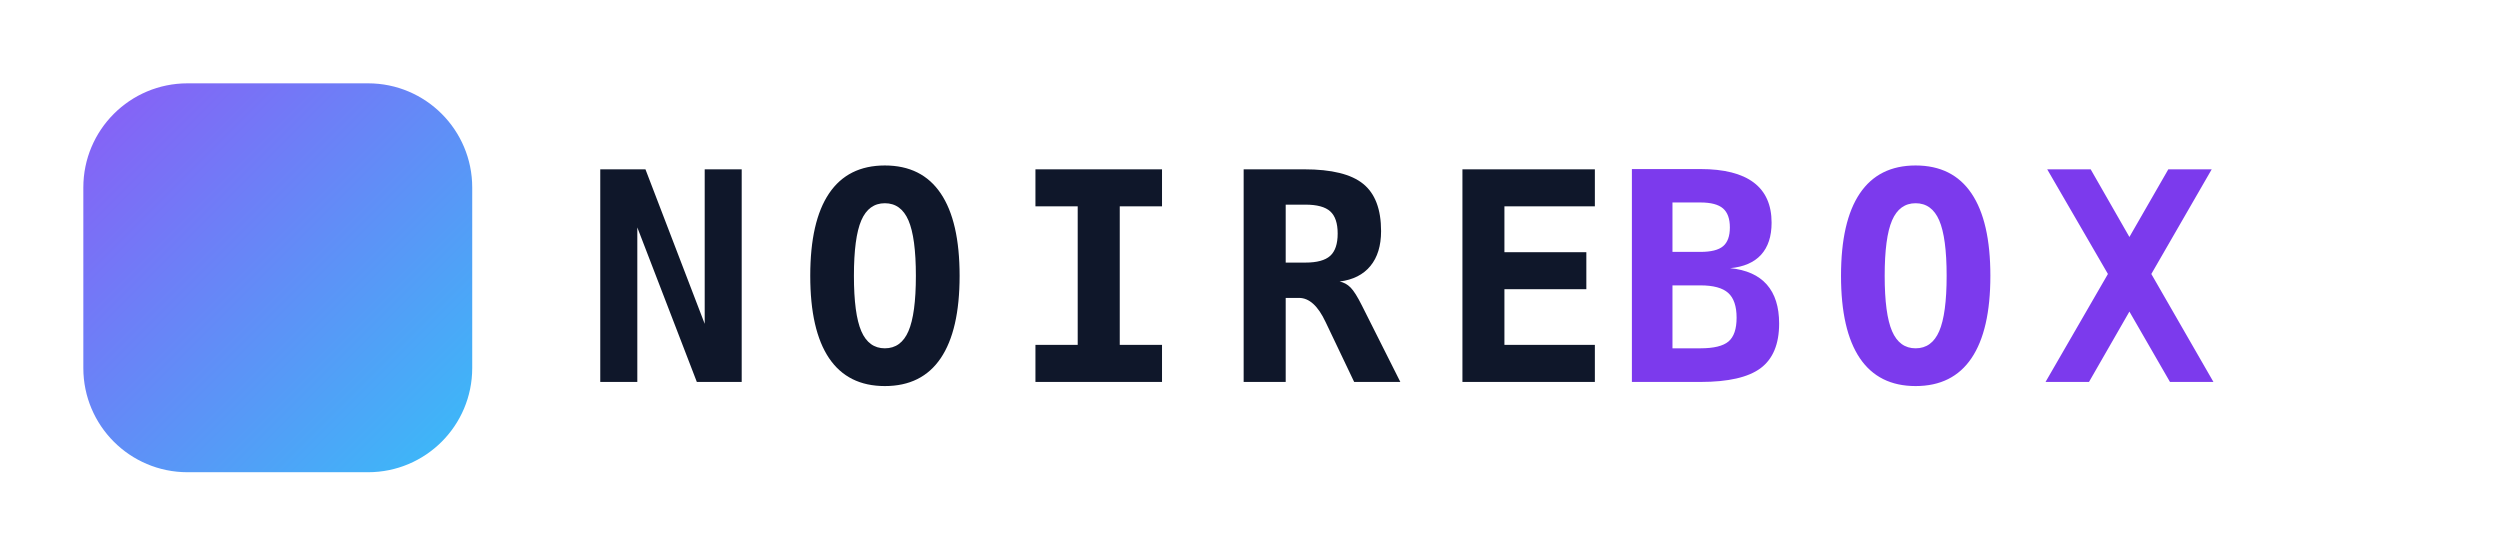
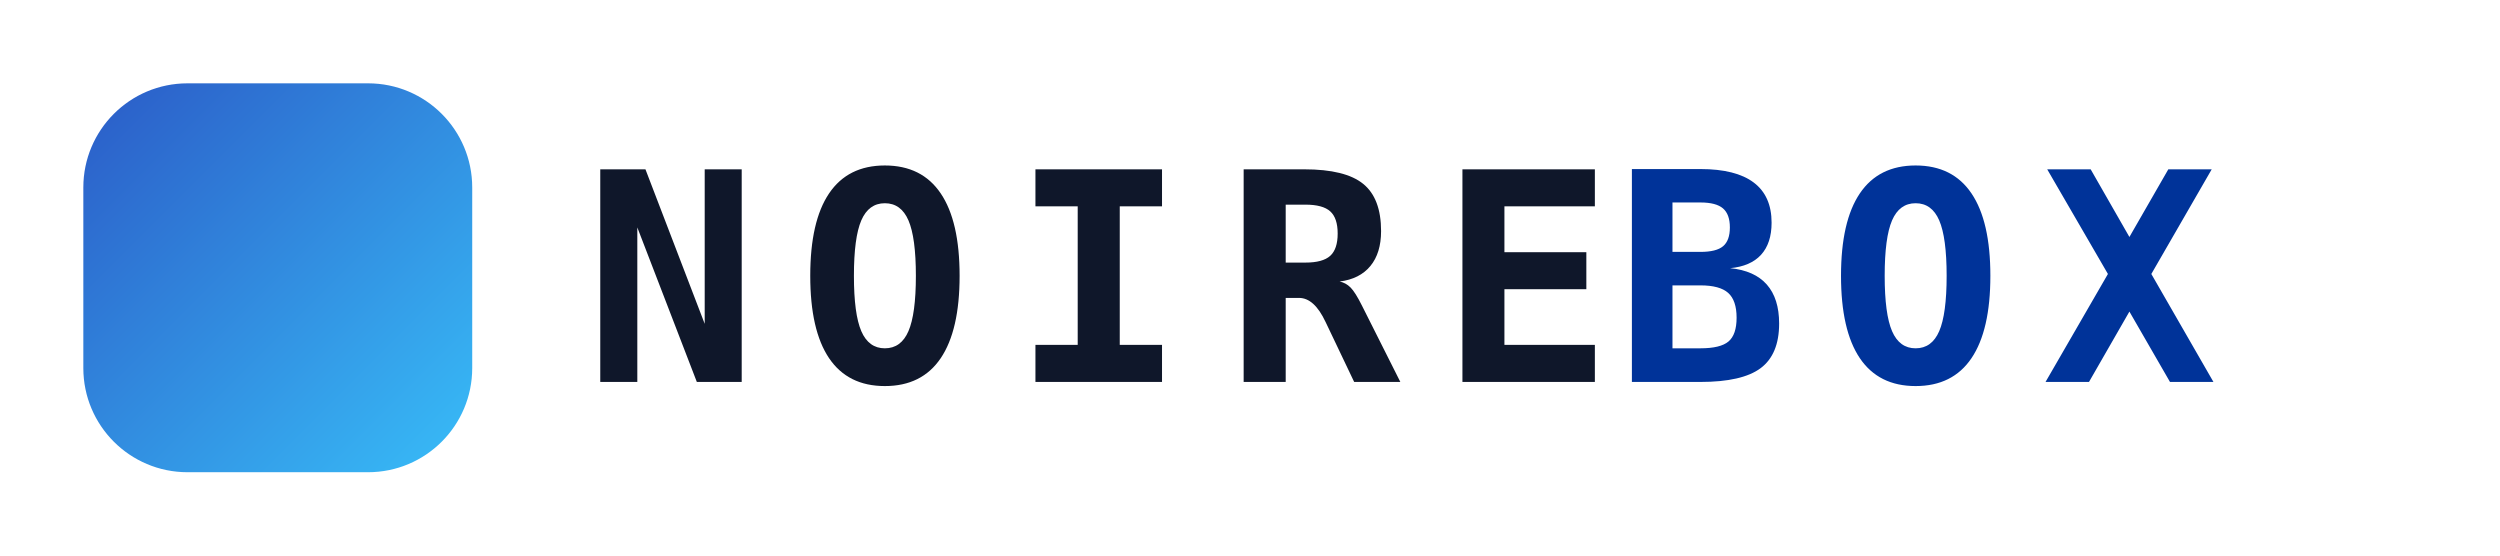
<svg xmlns="http://www.w3.org/2000/svg" width="720" height="160" viewBox="0 0 720 160" role="img" aria-label="NoireBox">
  <defs>
    <linearGradient id="g" x1="0" y1="0" x2="1" y2="1">
-       <stop offset="0" stop-color="#8b5cf6" />
+       <stop offset="0" stop-color="#2b5bc7" />
      <stop offset="1" stop-color="#38bdf8" />
    </linearGradient>
  </defs>
  <rect x="24" y="24" width="112" height="112" rx="30" fill="url(#g)" />
-   <text x="168" y="110" font-family="ui-monospace, SFMono-Regular, Menlo, Consolas, monospace" font-weight="700" font-size="84" letter-spacing="11" fill="#0f172a">NOIRE<tspan fill="#7c3aed">BOX</tspan>
+   <text x="168" y="110" font-family="ui-monospace, SFMono-Regular, Menlo, Consolas, monospace" font-weight="700" font-size="84" letter-spacing="11" fill="#0f172a">NOIRE<tspan fill="#003399">BOX</tspan>
  </text>
</svg>
